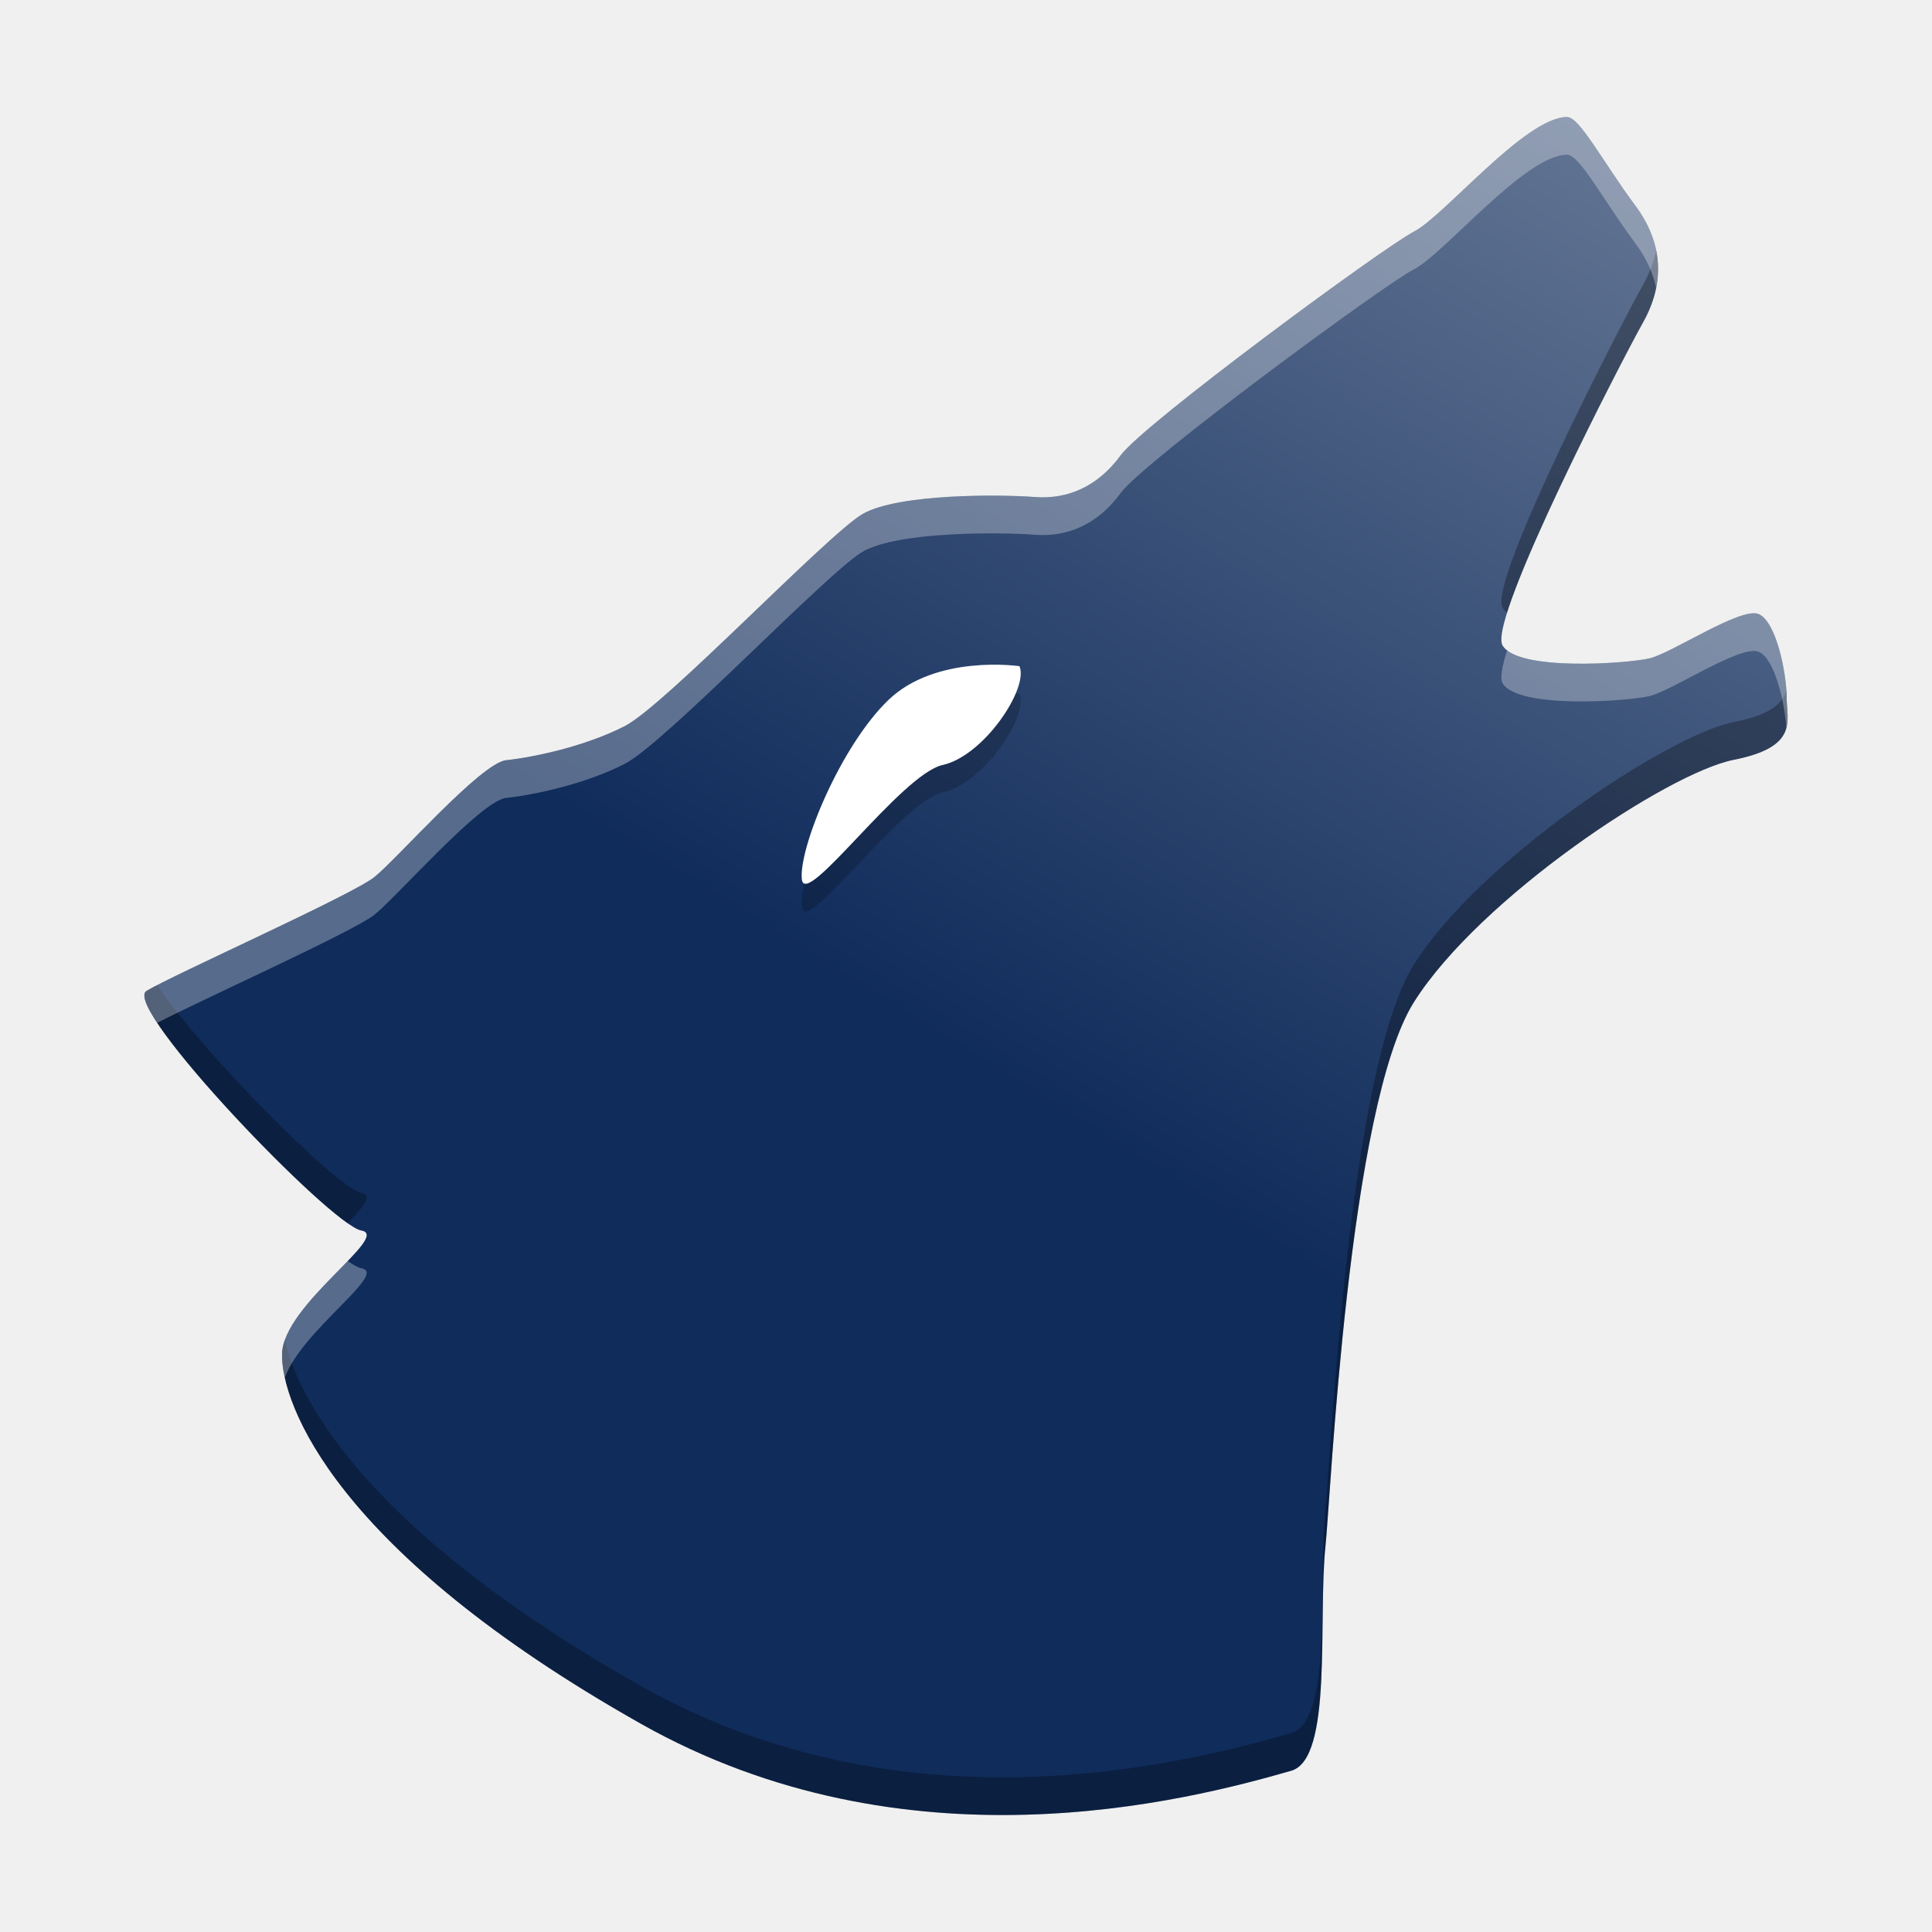
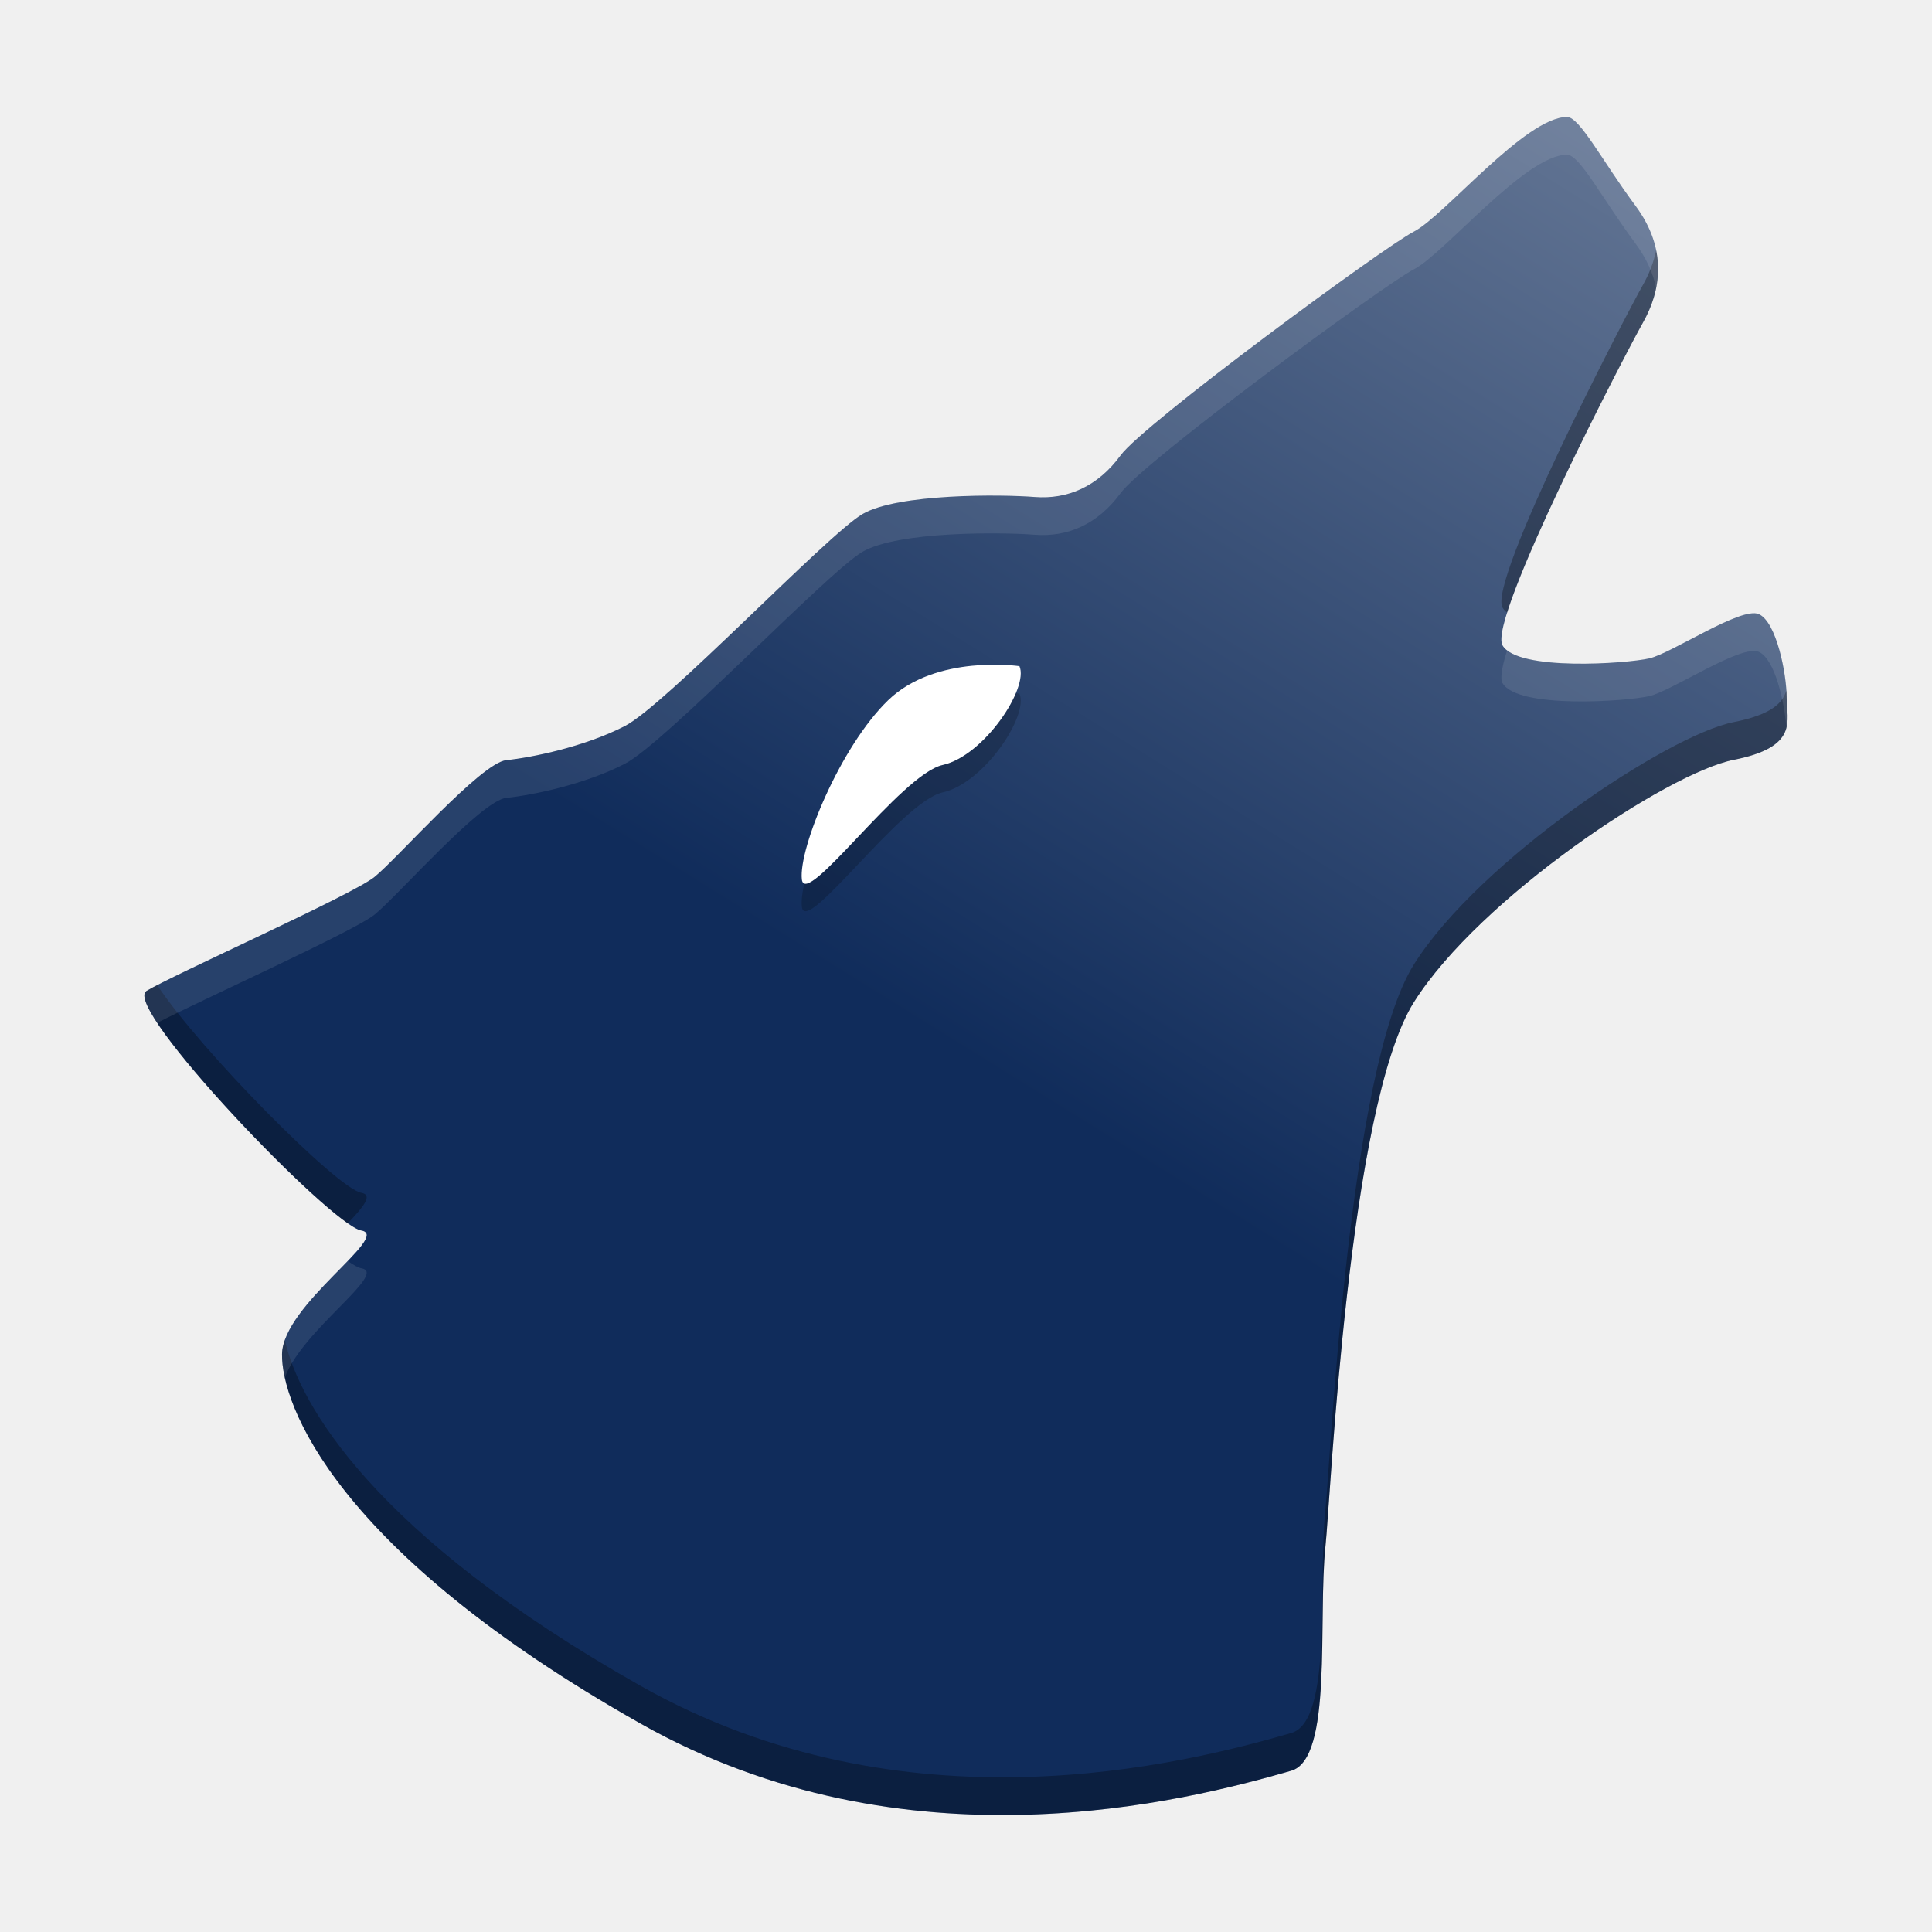
<svg xmlns="http://www.w3.org/2000/svg" xmlns:xlink="http://www.w3.org/1999/xlink" width="512" height="512" version="1.1" viewBox="0 0 384 384">
  <defs>
    <filter id="alpha" x="0%" y="0%" width="100%" height="100%">
      <feColorMatrix in="SourceGraphic" values="0 0 0 0 1 0 0 0 0 1 0 0 0 0 1 0 0 0 1 0" />
    </filter>
-     <mask id="mask1">
+     <mask id="b">
      <g filter="url(#alpha)">
        <rect width="384" height="384" fill-opacity=".2" />
      </g>
    </mask>
-     <clipPath id="clip2">
+     <clipPath id="d">
      <rect width="384" height="384" />
    </clipPath>
-     <g id="surface8" clip-path="url(#clip2)">
+     <g id="a" clip-path="url(#d)">
      <path d="m203.71 126.33s-18.227-2.707-28.742 7.438c-10.516 10.148-19.633 32.469-18.93 39.234 0.699 6.766 21.734-23 30.848-25.027 9.113-2.031 18.93-16.914 16.824-21.645z" />
    </g>
-     <linearGradient id="linearGradient55" x1="213.77" x2="593.92" y1="219.21" y2="-392.78" gradientUnits="userSpaceOnUse">
+     <linearGradient id="c" x1="213.77" x2="593.92" y1="219.21" y2="-392.78" gradientUnits="userSpaceOnUse">
      <stop stop-color="#102c5b" offset="0" />
      <stop stop-color="#fff" offset="1" />
    </linearGradient>
  </defs>
  <g transform="matrix(.90727 0 0 .90727 17.801 23.246)">
    <path d="m213.14 120.28s-21.953-3.387-34.621 9.316c-12.668 12.699-23.648 40.641-22.801 49.105 0.844 8.469 26.176-28.785 37.156-31.324 10.977-2.543 22.801-21.172 20.266-27.098z" />
-     <path d="m323.68 0.004c-9.141 0-26.879 21.672-33.527 25.094-6.656 3.418-59.301 42.195-64.281 49.039-4.992 6.84-11.641 9.691-18.84 9.121-7.211-0.566-29.973-0.805-37.738 3.758-7.75 4.562-43.164 41.867-52.035 46.426-8.863 4.562-20.434 6.898-25.973 7.469-5.543 0.57-23.898 21.609-28.887 25.602-4.984 3.992-44.395 21.543-49.934 24.961-5.543 3.422 40.426 51.34 47.074 52.48 6.648 1.141-17.23 16.262-17.375 27.105-0.141 10.812 11.434 43.02 78.578 80.922 58.047 32.77 119.36 16.988 142.51 10.316 9.18-2.648 5.805-33.07 7.504-49.234 1.109-10.266 4.988-96.371 19.395-119.18 14.406-22.805 55.586-50.188 69.996-53.039 14.406-2.848 11.637-8.551 11.637-13.684 0-5.129-2.219-16.535-6.098-18.246-3.879-1.711-19.012 8.562-24 9.703-4.988 1.141-28.816 2.852-32.141-2.852-3.324-5.699 26.879-63.863 30.754-70.703 3.875-6.844 5.543-15.969-1.668-25.66-7.199-9.695-12.18-19.391-14.953-19.391z" fill="url(#linearGradient55)" />
-     <use width="100%" height="100%" mask="url(#mask1)" xlink:href="#surface8" />
+     <path d="m323.68 0.004c-9.141 0-26.879 21.672-33.527 25.094-6.656 3.418-59.301 42.195-64.281 49.039-4.992 6.84-11.641 9.691-18.84 9.121-7.211-0.566-29.973-0.805-37.738 3.758-7.75 4.562-43.164 41.867-52.035 46.426-8.863 4.562-20.434 6.898-25.973 7.469-5.543 0.57-23.898 21.609-28.887 25.602-4.984 3.992-44.395 21.543-49.934 24.961-5.543 3.422 40.426 51.34 47.074 52.48 6.648 1.141-17.23 16.262-17.375 27.105-0.141 10.812 11.434 43.02 78.578 80.922 58.047 32.77 119.36 16.988 142.51 10.316 9.18-2.648 5.805-33.07 7.504-49.234 1.109-10.266 4.988-96.371 19.395-119.18 14.406-22.805 55.586-50.188 69.996-53.039 14.406-2.848 11.637-8.551 11.637-13.684 0-5.129-2.219-16.535-6.098-18.246-3.879-1.711-19.012 8.562-24 9.703-4.988 1.141-28.816 2.852-32.141-2.852-3.324-5.699 26.879-63.863 30.754-70.703 3.875-6.844 5.543-15.969-1.668-25.66-7.199-9.695-12.18-19.391-14.953-19.391z" fill="url(#c)" />
+     <use width="100%" height="100%" mask="url(#b)" xlink:href="#a" />
    <path d="m203.71 120.32s-18.227-2.703-28.742 7.441c-10.516 10.148-19.633 32.469-18.93 39.234 0.699 6.762 21.734-23 30.848-25.027 9.113-2.031 18.93-16.914 16.824-21.648z" fill="#fff" />
  </g>
  <path transform="scale(.75)" d="m438.89 66.322c-0.667 3.318-1.923 6.41-3.494 9.185-4.688 8.274-41.224 78.635-37.203 85.529 0.282 0.484 0.698 0.918 1.207 1.316 6.501-20.77 32.121-70.006 35.996-76.846 3.062-5.409 4.962-11.999 3.494-19.186zm34.518 116.6c-0.914 3.426-4.104 6.497-14.002 8.453-17.432 3.45-67.247 36.575-84.674 64.162-17.427 27.591-22.121 131.75-23.463 144.17-2.055 19.554 2.029 56.357-9.076 59.561-27.998 8.071-102.17 27.161-172.39-12.48-70.868-40.004-90.557-74.759-94.314-91.66-0.458 1.289-0.724 2.552-0.74 3.769-0.17 13.08 13.83 52.04 95.055 97.891 70.219 39.641 144.39 20.551 172.39 12.48 11.105-3.204 7.021-40.007 9.076-59.561 1.342-12.418 6.036-116.58 23.463-144.17 17.427-27.587 67.242-60.713 84.674-64.162 17.427-3.445 14.076-10.344 14.076-16.553 0-0.569-0.03-1.219-0.074-1.9zm-431.74 78.148c-1.209 0.626-2.242 1.178-2.846 1.551-6.053 3.736 38.654 51.316 53.334 61.562 4.213-4.382 6.752-7.537 3.611-8.076-6.388-1.096-42.755-37.87-54.1-55.037z" opacity=".3" stroke-width="1.21" />
-   <path transform="scale(.75)" d="m415.29 31c-11.057 0-32.516 26.216-40.559 30.355-8.052 4.135-71.737 51.043-77.762 59.322-6.039 8.274-14.08 11.725-22.789 11.035-8.723-0.685-36.258-0.974-45.652 4.545-9.375 5.519-52.216 50.646-62.947 56.16-10.722 5.519-24.717 8.345-31.418 9.035-6.705 0.69-28.911 26.141-34.945 30.971-6.03 4.829-53.704 26.061-60.404 30.195-1.379 0.852-0.093 4.003 2.846 8.449 12.206-6.318 52.072-24.25 57.559-28.645 6.034-4.829 28.24-30.281 34.945-30.971 6.701-0.69 20.696-3.516 31.418-9.035 10.731-5.514 53.572-50.641 62.947-56.16 9.394-5.519 36.929-5.23 45.652-4.545 8.709 0.69 16.75-2.761 22.789-11.035 6.025-8.279 69.71-55.188 77.762-59.322 8.043-4.139 29.501-30.355 40.559-30.355l-0.006 0.01c3.355 0 9.381 11.729 18.09 23.457 3.024 4.064 4.733 8.042 5.512 11.855 1.323-6.578 0.287-14.062-5.512-21.855-8.709-11.728-14.735-23.457-18.09-23.457l0.006-0.01zm49.777 131.52c-5.9-0.335-22.341 10.669-27.998 11.963-5.611 1.283-30.918 3.157-37.674-2.133-1.363 4.355-1.904 7.489-1.207 8.684 4.021 6.899 32.847 4.829 38.881 3.449 6.034-1.38 24.339-13.808 29.031-11.738 4.262 1.88 6.861 13.419 7.303 20.172 0.695-2.606 0.074-5.417 0.074-8.1 0-6.204-2.685-20.003-7.377-22.072-0.293-0.129-0.64-0.202-1.033-0.225zm-372.92 171.66c-6.576 6.839-17.3 16.718-17.406 24.713-0.022 1.668 0.191 3.76 0.74 6.231 4.48-12.599 27.574-27.768 20.277-29.02-0.783-0.134-2.028-0.819-3.611-1.924z" fill="#fff" opacity=".3" stroke-width="1.21" />
+   <path transform="scale(.75)" d="m415.29 31c-11.057 0-32.516 26.216-40.559 30.355-8.052 4.135-71.737 51.043-77.762 59.322-6.039 8.274-14.08 11.725-22.789 11.035-8.723-0.685-36.258-0.974-45.652 4.545-9.375 5.519-52.216 50.646-62.947 56.16-10.722 5.519-24.717 8.345-31.418 9.035-6.705 0.69-28.911 26.141-34.945 30.971-6.03 4.829-53.704 26.061-60.404 30.195-1.379 0.852-0.093 4.003 2.846 8.449 12.206-6.318 52.072-24.25 57.559-28.645 6.034-4.829 28.24-30.281 34.945-30.971 6.701-0.69 20.696-3.516 31.418-9.035 10.731-5.514 53.572-50.641 62.947-56.16 9.394-5.519 36.929-5.23 45.652-4.545 8.709 0.69 16.75-2.761 22.789-11.035 6.025-8.279 69.71-55.188 77.762-59.322 8.043-4.139 29.501-30.355 40.559-30.355l-0.006 0.01c3.355 0 9.381 11.729 18.09 23.457 3.024 4.064 4.733 8.042 5.512 11.855 1.323-6.578 0.287-14.062-5.512-21.855-8.709-11.728-14.735-23.457-18.09-23.457l0.006-0.01zm49.777 131.52c-5.9-0.335-22.341 10.669-27.998 11.963-5.611 1.283-30.918 3.157-37.674-2.133-1.363 4.355-1.904 7.489-1.207 8.684 4.021 6.899 32.847 4.829 38.881 3.449 6.034-1.38 24.339-13.808 29.031-11.738 4.262 1.88 6.861 13.419 7.303 20.172 0.695-2.606 0.074-5.417 0.074-8.1 0-6.204-2.685-20.003-7.377-22.072-0.293-0.129-0.64-0.202-1.033-0.225zm-372.92 171.66c-6.576 6.839-17.3 16.718-17.406 24.713-0.022 1.668 0.191 3.76 0.74 6.231 4.48-12.599 27.574-27.768 20.277-29.02-0.783-0.134-2.028-0.819-3.611-1.924z" fill="#fff" opacity=".1" stroke-width="1.21" />
</svg>
